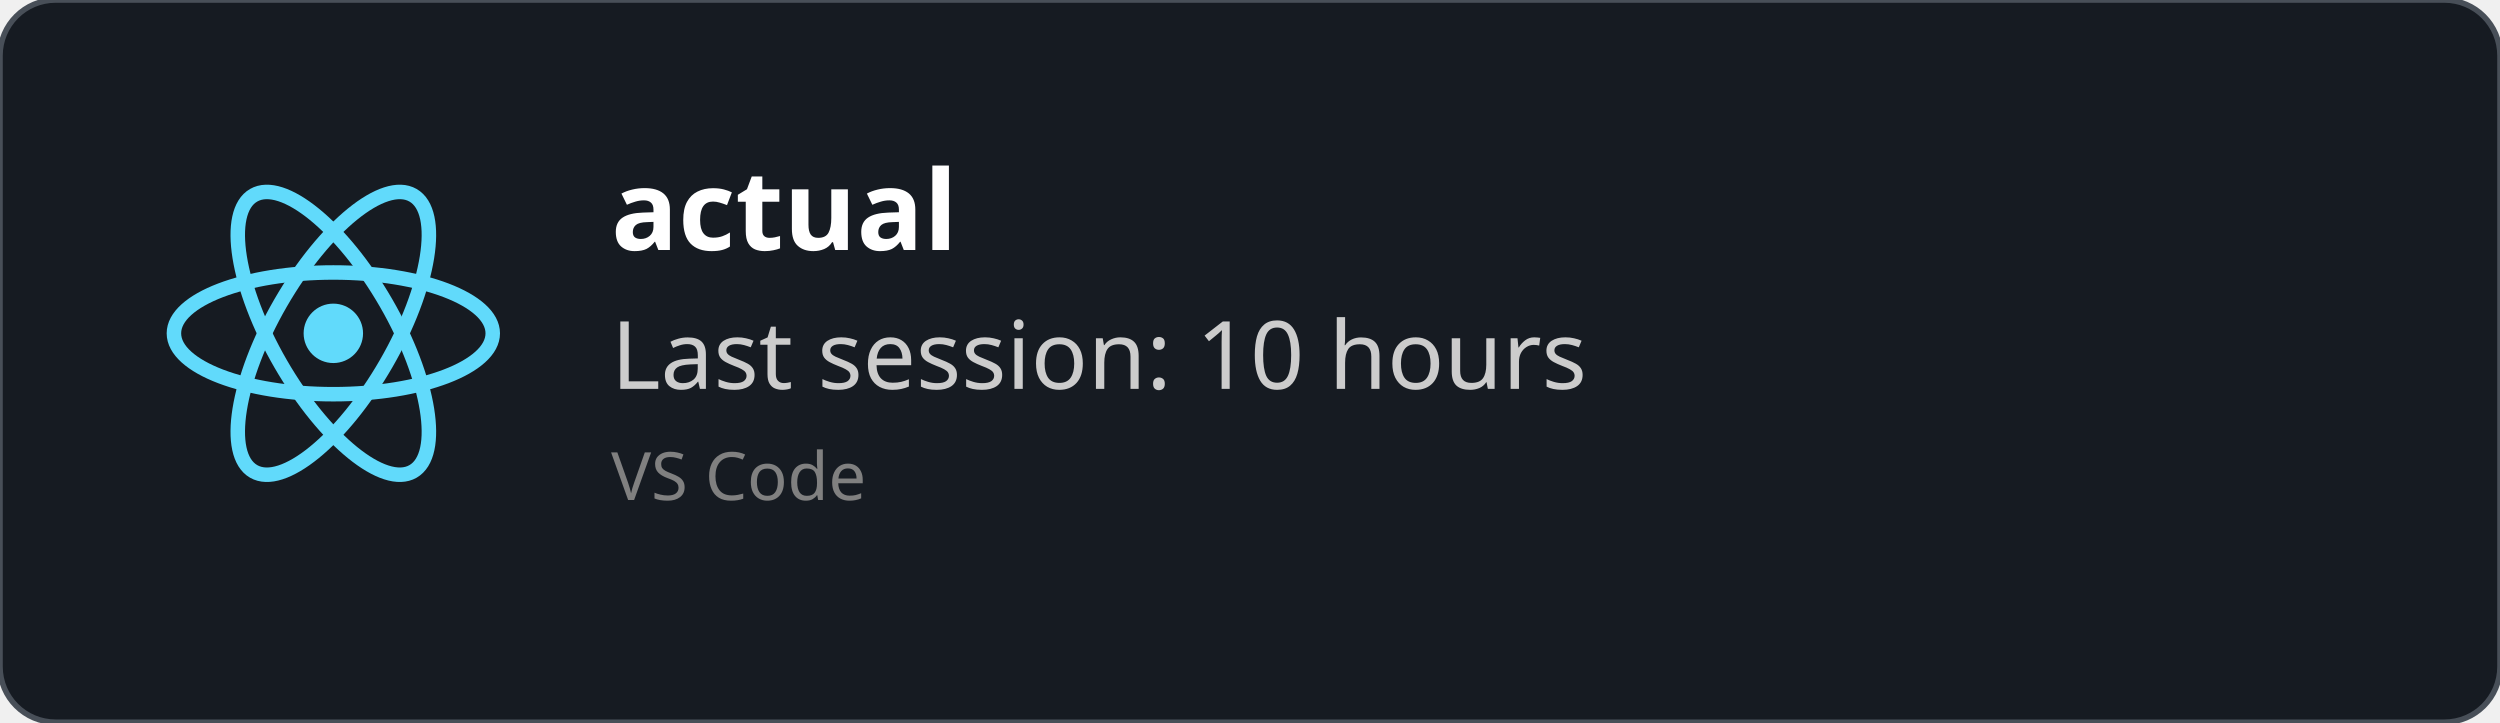
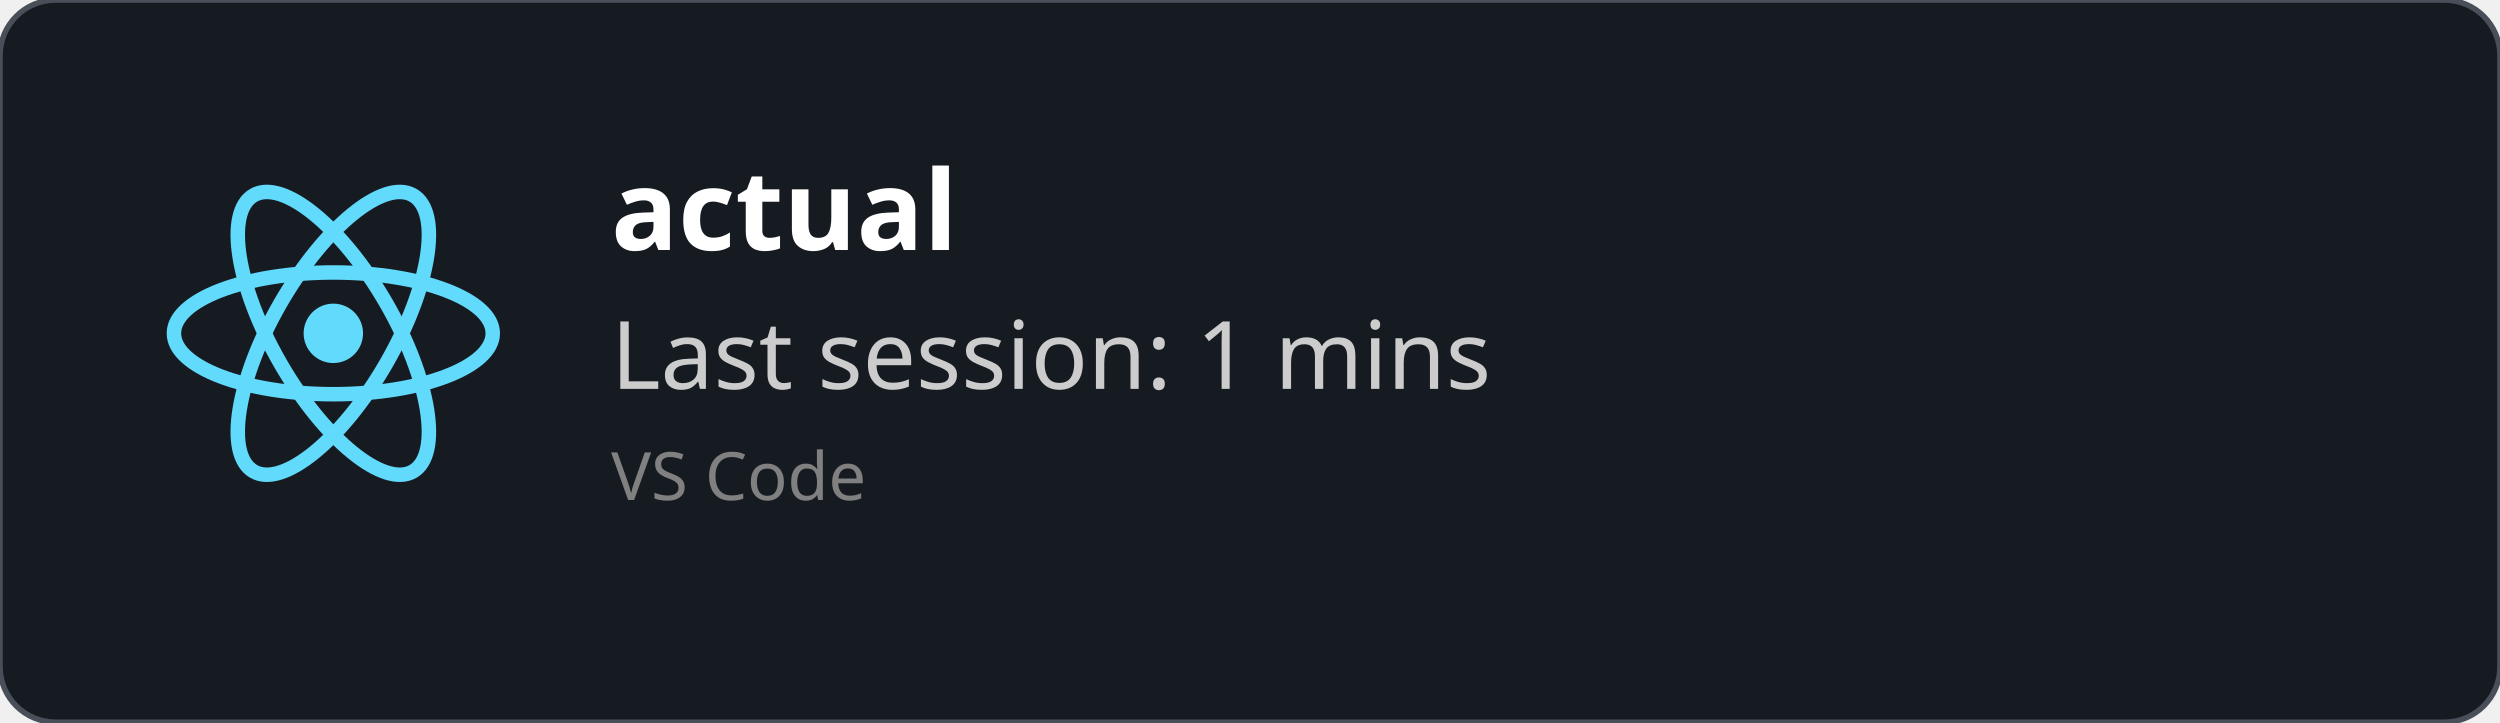
<svg xmlns="http://www.w3.org/2000/svg" width="450" height="130" viewBox="0 0 450 130" fill="none" role="img">
  <style>
    *{
        font-family: 'Segoe UI', Ubuntu, monospace
    }
    </style>
  <defs>
    <clipPath id="horizontalClip" x="20" y="20" width="500" height="200">
      <rect x="90" y="20" width="300" height="50" />
    </clipPath>
  </defs>
  <rect width="450" height="130" fill="rgba(22,27,34)" stroke="#484f58" stroke-width="1" fill-opacity="1" stroke-opacity="1" x="0" y="0" rx="10px" ry="10px">
    </rect>
  <svg height="60" width="60" x="30" y="30" viewBox="-11.5 -10.232 23 20.463">
    <circle cx="0" cy="0" r="2.05" fill="#61dafb" />
    <g stroke="#61dafb" stroke-width="1" fill="none">
      <ellipse rx="11" ry="4.2" />
      <ellipse rx="11" ry="4.2" transform="rotate(60)" />
      <ellipse rx="11" ry="4.2" transform="rotate(120)" />
    </g>
  </svg>
  <text x="110" y="45" font-size="20" clip-path="url(#horizontalClip)" font-weight="bold" font-family="Ubuntu" fill="white">
    actual
    </text>
  <text x="110" y="70" font-size="17px" font-family="Ubuntu" fill="#ccc">
-     Last session: 10 hours
+     Last session: 1 mins
    </text>
  <text x="110" y="90" font-size="12px" font-family="Ubuntu" fill="grey">
    VS Code
    </text>
</svg>
